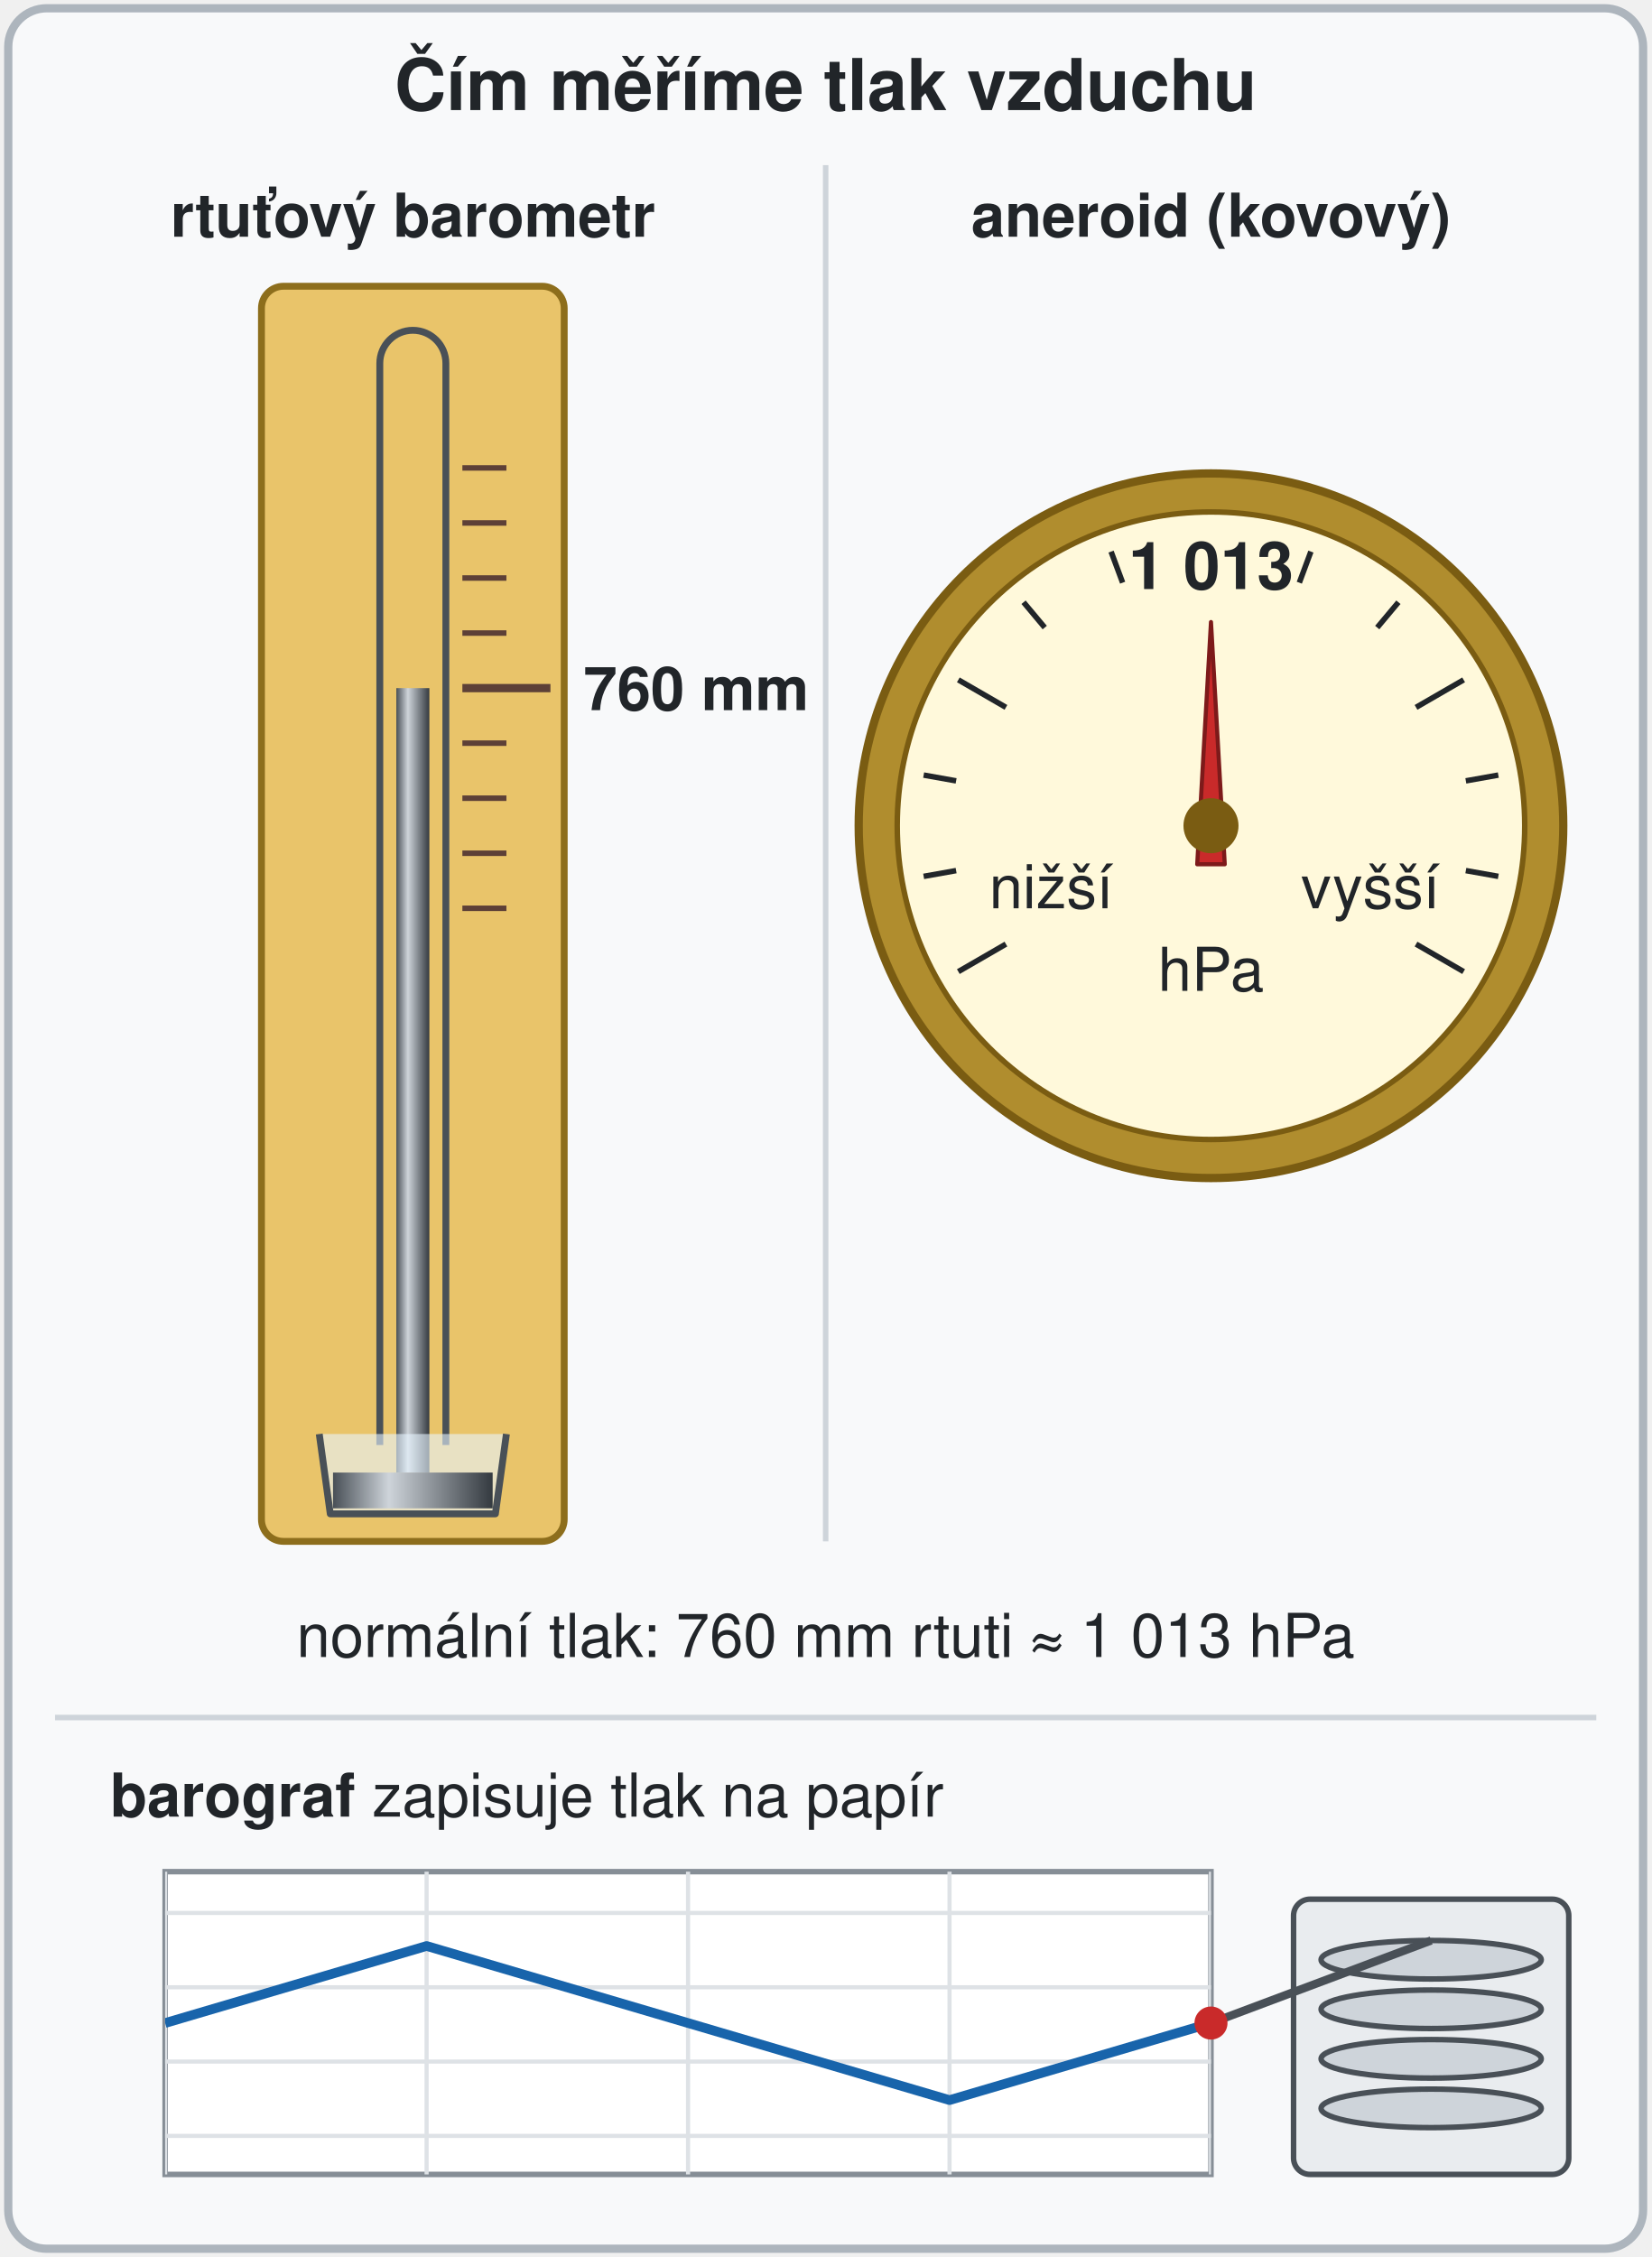
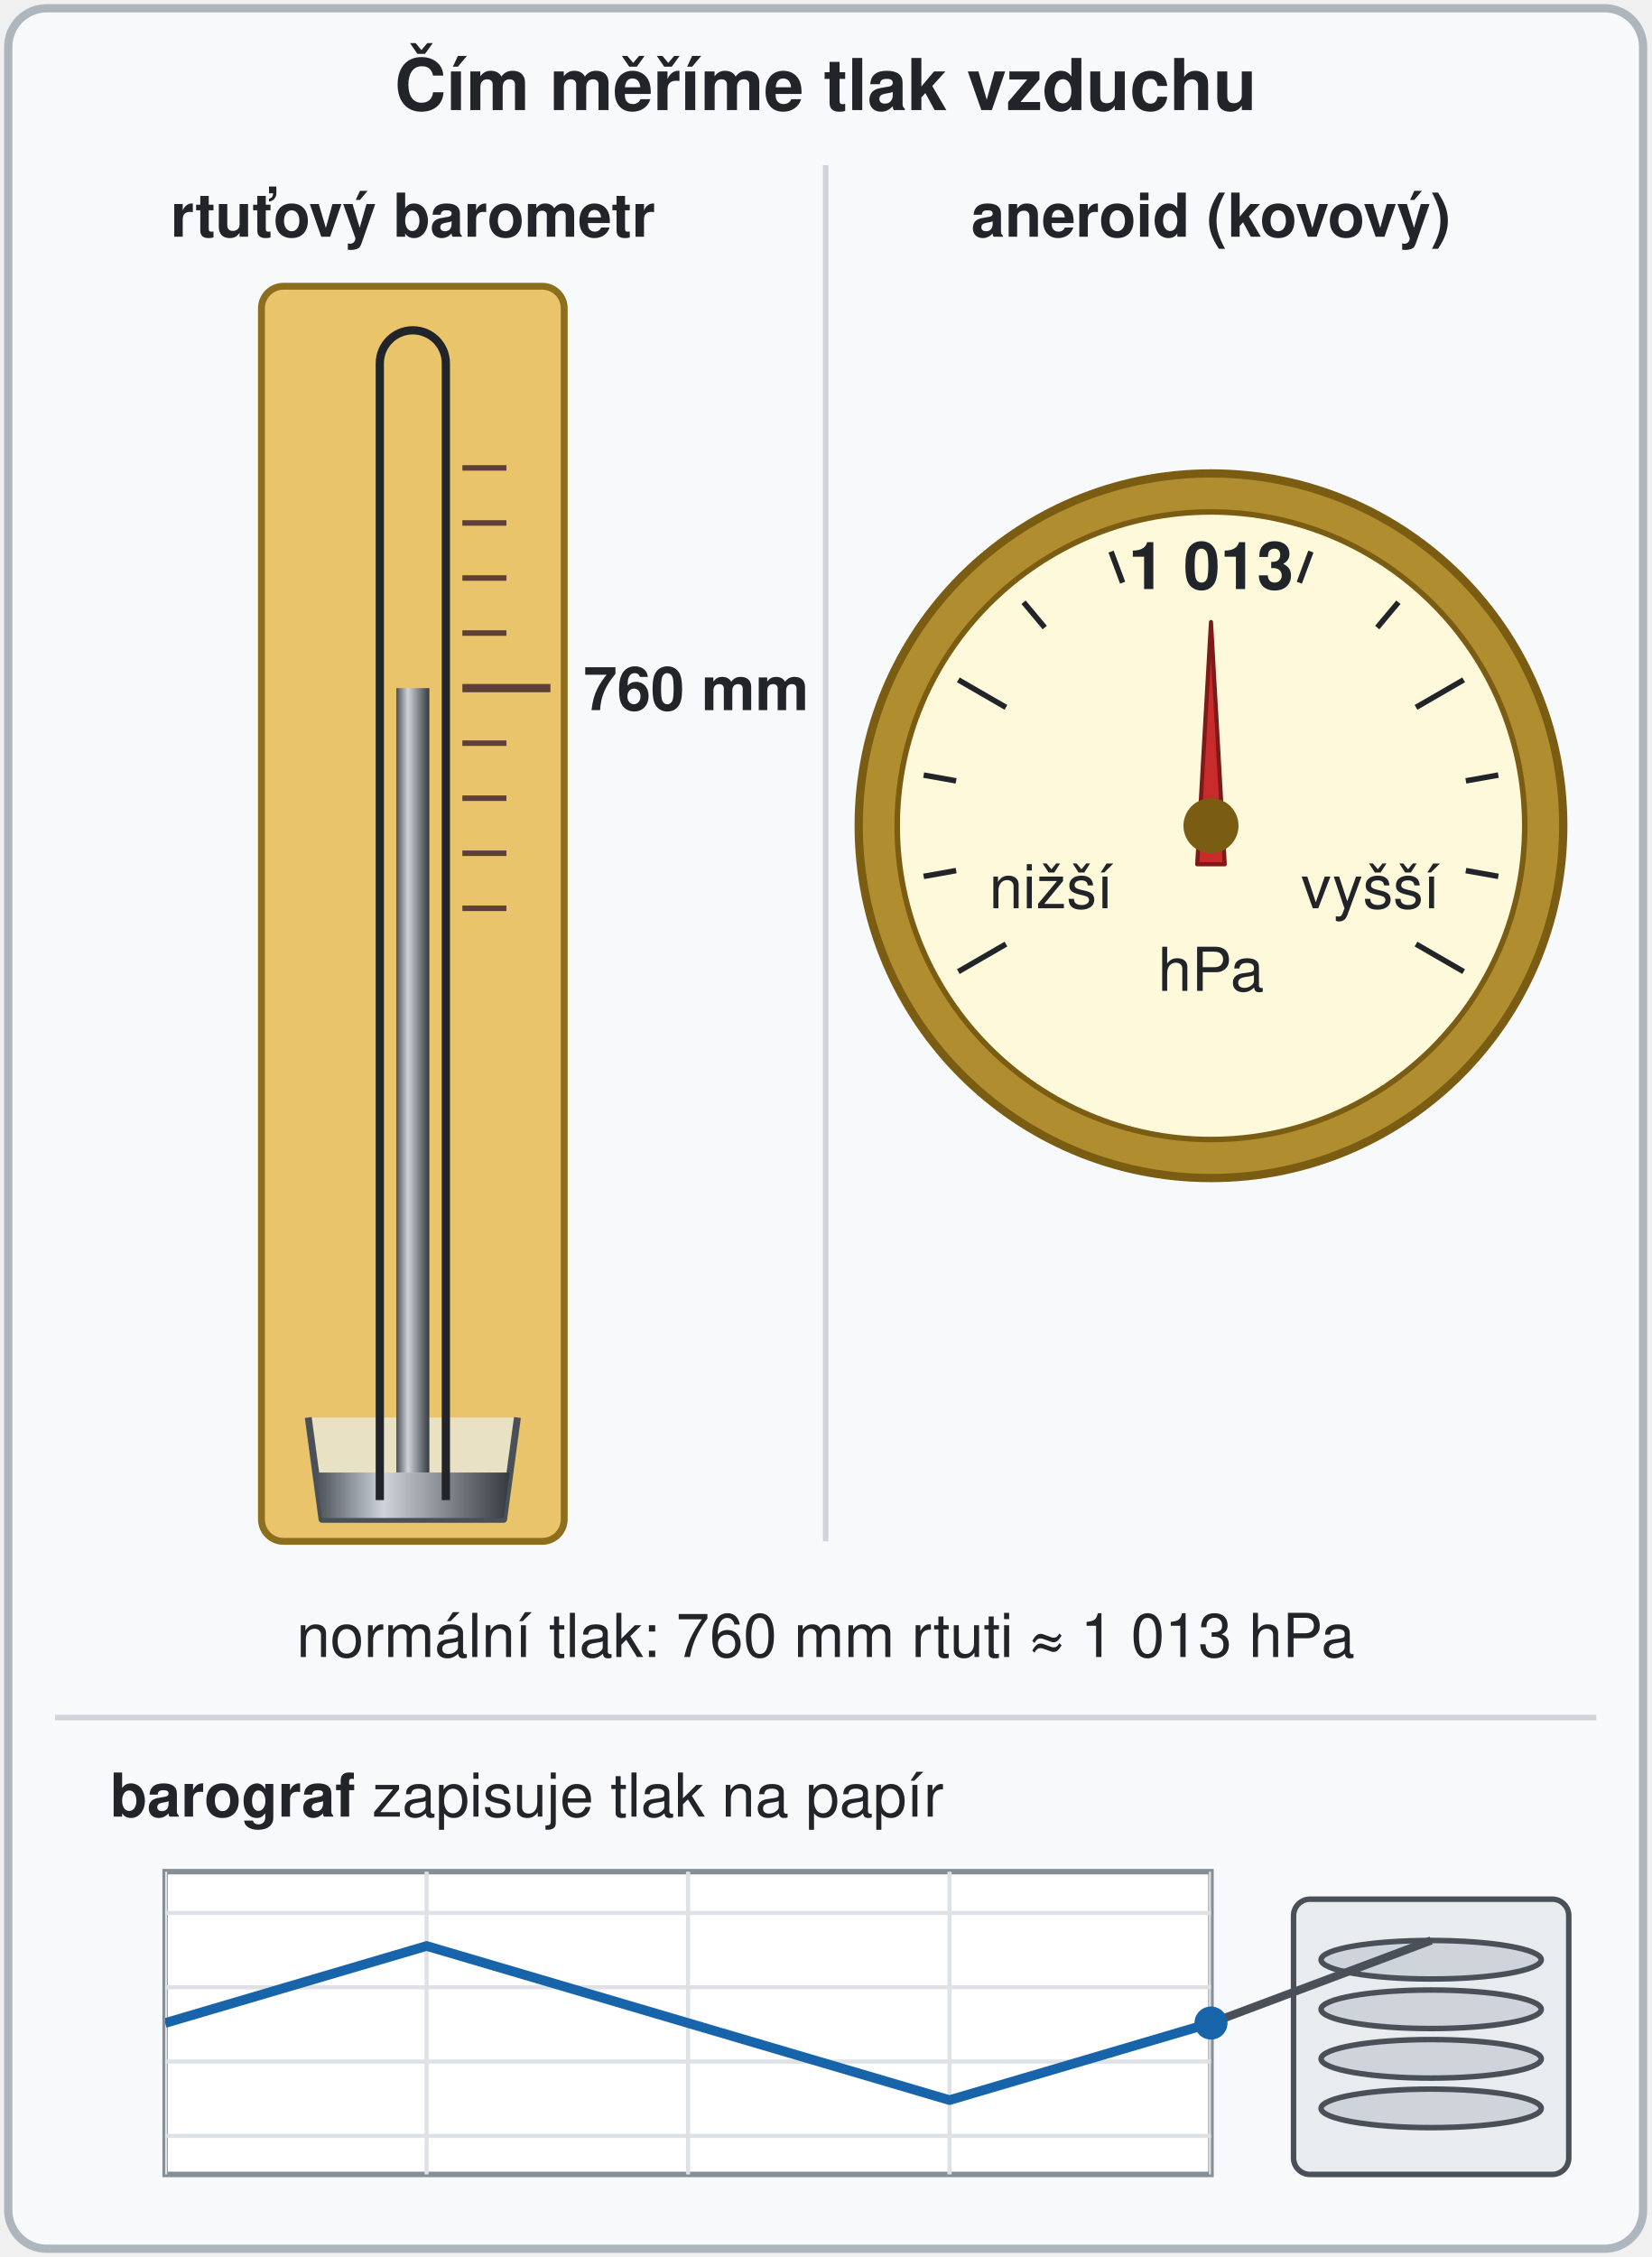
<svg xmlns="http://www.w3.org/2000/svg" viewBox="0 0 600 820" font-family="'Segoe UI', Helvetica, Arial, sans-serif" role="img" aria-label="Tři přístroje na měření tlaku vzduchu. Rtuťový barometr: při normálním tlaku sahá rtuť v trubici do výšky 760 milimetrů. Aneroid, kovový barometr s ručičkou, ukazuje 1 013 hektopascalů. Barograf zapisuje tlak perem na papír na otáčejícím se válci. Animace: když tlak stoupne, rtuť vystoupí, ručička se pootočí doprava a pero zapíše čáru výš; když tlak klesne, je to naopak.">
  <style>
/* Animace 8s, smyčka, všechny části se stejným lineárním průběhem tlaku: 0 % normální, 25 % vyšší, 50 % normální, 75 % nižší.
   Předloha: PDF lekce 16, str. 8 (rtuťový barometr — rtuť v trubici stoupá a klesá podle tlaku), str. 9–10 (aneroid s ručičkou),
   str. 10–11 (barograf: válec s papírem, krabičky, pero). Normální tlak 760 mm rtuti ≈ 1 013 hPa (výklad).
+    Otevřený dolní konec trubice je ponořený pod hladinou rtuti v misce (hladina y=535, konec trubice y=545), trubice se kreslí přes rtuť.
+    Barvy: červená jen ručička aneroidu, modrá jen inkoust barografu (stopa i hrot pera), texty tmavé.
   Bez animace = koncový stav = normální tlak (rtuť na 760 mm, ručička na 1 013 hPa, stopa barografu celá). */
.sl { transform-box: fill-box; transform-origin: 50% 100%; animation: sl 8s linear infinite; }
.ru { transform-box: view-box; transform-origin: 0 0; animation: ru 8s linear infinite; }
.pero { animation: pero 8s linear infinite; }
.pap { animation: pap 8s linear infinite; }
.tn { animation: tn 8s linear infinite; }
.tv { animation: tv 8s linear infinite; }
.tz { animation: tz 8s linear infinite; }
@keyframes sl { 0%, 100% { transform: scaleY(1); } 25% { transform: scaleY(1.1053); } 50% { transform: scaleY(1); } 75% { transform: scaleY(0.8947); } }
@keyframes ru { 0%, 100% { transform: rotate(0deg); } 25% { transform: rotate(40deg); } 50% { transform: rotate(0deg); } 75% { transform: rotate(-40deg); } }
@keyframes pero { 0%, 100% { transform: translateY(0px); } 25% { transform: translateY(-28px); } 50% { transform: translateY(0px); } 75% { transform: translateY(28px); } }
@keyframes pap { 0% { transform: translateX(0px); } 100% { transform: translateX(-380px); } }
@keyframes tn { 0%, 10% { opacity: 1; } 12%, 38% { opacity: 0; } 40%, 60% { opacity: 1; } 62%, 88% { opacity: 0; } 90%, 100% { opacity: 1; } }
@keyframes tv { 0%, 10% { opacity: 0; } 12%, 38% { opacity: 1; } 40%, 100% { opacity: 0; } }
@keyframes tz { 0%, 60% { opacity: 0; } 62%, 88% { opacity: 1; } 90%, 100% { opacity: 0; } }
@media (prefers-reduced-motion: reduce) { .sl, .ru, .pero, .pap, .tn, .tv, .tz { animation: none; } }
</style>
  <defs>
    <linearGradient id="a3rt" x1="0" y1="0" x2="1" y2="0">
      <stop offset="0" stop-color="#495057" />
      <stop offset="0.35" stop-color="#ced4da" />
      <stop offset="1" stop-color="#343a40" />
    </linearGradient>
    <clipPath id="a3papir">
      <rect x="60" y="680" width="380" height="110" />
    </clipPath>
  </defs>
  <rect x="3" y="3" width="594" height="814" rx="14" fill="#f8f9fa" stroke="#adb5bd" stroke-width="3" />
  <text x="300" y="40" font-size="26" font-weight="bold" fill="#212529" text-anchor="middle">Čím měříme tlak vzduchu</text>
  <line x1="300" y1="60" x2="300" y2="560" stroke="#ced4da" stroke-width="2" />
  <text x="150" y="86" font-size="22" font-weight="bold" fill="#212529" text-anchor="middle">rtuťový barometr</text>
  <rect x="95" y="104" width="110" height="456" rx="8" fill="#e9c46a" stroke="#8d6e1c" stroke-width="2.5" />
  <line x1="168" y1="170" x2="184" y2="170" stroke="#5d4037" stroke-width="2" />
  <line x1="168" y1="190" x2="184" y2="190" stroke="#5d4037" stroke-width="2" />
  <line x1="168" y1="210" x2="184" y2="210" stroke="#5d4037" stroke-width="2" />
  <line x1="168" y1="230" x2="184" y2="230" stroke="#5d4037" stroke-width="2" />
  <line x1="168" y1="250" x2="200" y2="250" stroke="#5d4037" stroke-width="3" />
  <line x1="168" y1="270" x2="184" y2="270" stroke="#5d4037" stroke-width="2" />
  <line x1="168" y1="290" x2="184" y2="290" stroke="#5d4037" stroke-width="2" />
  <line x1="168" y1="310" x2="184" y2="310" stroke="#5d4037" stroke-width="2" />
  <line x1="168" y1="330" x2="184" y2="330" stroke="#5d4037" stroke-width="2" />
+   <path d="M112,515 L117,552 L183,552 L188,515" fill="#e7f5ff" fill-opacity="0.6" stroke="#495057" stroke-width="2.5" stroke-linejoin="round" />
  <rect class="sl" x="144" y="250" width="12" height="285" fill="url(#a3rt)" />
-   <path d="M138,525 L138,132 A12,12 0 0 1 162,132 L162,525" fill="none" stroke="#495057" stroke-width="2.5" />
-   <path d="M116,521 L120,550 L180,550 L184,521" fill="#e7f5ff" fill-opacity="0.6" stroke="#495057" stroke-width="2.5" stroke-linejoin="round" />
-   <rect x="121" y="535" width="58" height="13" fill="url(#a3rt)" />
+   <path d="M114.8,535 L185.2,535 L183,551.5 L117,551.5 Z" fill="url(#a3rt)" />
+   <path d="M138,545 L138,132 A12,12 0 0 1 162,132 L162,545" fill="none" stroke="#212529" stroke-width="3" />
  <text x="212" y="258" font-size="22" font-weight="bold" fill="#212529">760 mm</text>
  <text x="440" y="86" font-size="22" font-weight="bold" fill="#212529" text-anchor="middle">aneroid (kovový)</text>
  <circle cx="440" cy="300" r="128" fill="#b08d2e" stroke="#7a5c12" stroke-width="3" />
  <circle cx="440" cy="300" r="114" fill="#fff9db" stroke="#7a5c12" stroke-width="2" />
  <line x1="348.2" y1="353" x2="365.5" y2="343" stroke="#212529" stroke-width="2" />
  <line x1="335.6" y1="318.4" x2="347.4" y2="316.3" stroke="#212529" stroke-width="2" />
  <line x1="335.6" y1="281.6" x2="347.4" y2="283.7" stroke="#212529" stroke-width="2" />
  <line x1="348.2" y1="247" x2="365.5" y2="257" stroke="#212529" stroke-width="2" />
  <line x1="371.9" y1="218.8" x2="379.6" y2="228" stroke="#212529" stroke-width="2" />
  <line x1="403.7" y1="200.4" x2="407.9" y2="211.7" stroke="#212529" stroke-width="2" />
  <line x1="476.3" y1="200.4" x2="472.1" y2="211.7" stroke="#212529" stroke-width="2" />
  <line x1="508.1" y1="218.8" x2="500.4" y2="228" stroke="#212529" stroke-width="2" />
  <line x1="531.8" y1="247" x2="514.5" y2="257" stroke="#212529" stroke-width="2" />
  <line x1="544.4" y1="281.6" x2="532.6" y2="283.7" stroke="#212529" stroke-width="2" />
  <line x1="544.4" y1="318.4" x2="532.6" y2="316.3" stroke="#212529" stroke-width="2" />
  <line x1="531.8" y1="353" x2="514.5" y2="343" stroke="#212529" stroke-width="2" />
  <text x="440" y="214" font-size="24" font-weight="bold" fill="#212529" text-anchor="middle">1 013</text>
  <text x="440" y="360" font-size="22" fill="#212529" text-anchor="middle">hPa</text>
  <text x="382" y="330" font-size="22" fill="#212529" text-anchor="middle">nižší</text>
  <text x="498" y="330" font-size="22" fill="#212529" text-anchor="middle">vyšší</text>
  <g transform="translate(440 300)">
    <path class="ru" d="M-5,14 L0,-74 L5,14 Z" fill="#c92a2a" stroke="#7d1a1a" stroke-width="1.5" stroke-linejoin="round" />
  </g>
  <circle cx="440" cy="300" r="10" fill="#7a5c12" />
  <g font-size="22" text-anchor="middle">
    <text class="tn" x="300" y="602" fill="#212529">normální tlak: 760 mm rtuti ≈ 1 013 hPa</text>
-     <text class="tv" x="300" y="602" fill="#c92a2a" opacity="0">vyšší tlak: rtuť stoupá, ručička doprava</text>
-     <text class="tz" x="300" y="602" fill="#1864ab" opacity="0">nižší tlak: rtuť klesá, ručička doleva</text>
+     <text class="tv" x="300" y="602" fill="#212529" opacity="0">vyšší tlak: rtuť stoupá, ručička doprava</text>
+     <text class="tz" x="300" y="602" fill="#212529" opacity="0">nižší tlak: rtuť klesá, ručička doleva</text>
  </g>
  <line x1="20" y1="624" x2="580" y2="624" stroke="#ced4da" stroke-width="2" />
  <text x="40" y="660" font-size="22" fill="#212529">
    <tspan font-weight="bold">barograf</tspan> zapisuje tlak na papír</text>
  <rect x="60" y="680" width="380" height="110" fill="#ffffff" stroke="#868e96" stroke-width="2" />
  <line x1="60" y1="695" x2="440" y2="695" stroke="#dee2e6" stroke-width="1.5" />
  <line x1="60" y1="722" x2="440" y2="722" stroke="#dee2e6" stroke-width="1.5" />
  <line x1="60" y1="749" x2="440" y2="749" stroke="#dee2e6" stroke-width="1.5" />
  <line x1="60" y1="776" x2="440" y2="776" stroke="#dee2e6" stroke-width="1.5" />
  <g clip-path="url(#a3papir)">
    <g class="pap">
      <line x1="60" y1="680" x2="60" y2="790" stroke="#dee2e6" stroke-width="1.5" />
      <line x1="155" y1="680" x2="155" y2="790" stroke="#dee2e6" stroke-width="1.5" />
      <line x1="250" y1="680" x2="250" y2="790" stroke="#dee2e6" stroke-width="1.5" />
      <line x1="345" y1="680" x2="345" y2="790" stroke="#dee2e6" stroke-width="1.5" />
      <line x1="440" y1="680" x2="440" y2="790" stroke="#dee2e6" stroke-width="1.5" />
      <line x1="535" y1="680" x2="535" y2="790" stroke="#dee2e6" stroke-width="1.5" />
      <line x1="630" y1="680" x2="630" y2="790" stroke="#dee2e6" stroke-width="1.5" />
      <line x1="725" y1="680" x2="725" y2="790" stroke="#dee2e6" stroke-width="1.5" />
      <path d="M60,735 L155,707 L250,735 L345,763 L440,735 L535,707 L630,735 L725,763 L820,735" fill="none" stroke="#1864ab" stroke-width="3.5" stroke-linejoin="round" />
    </g>
  </g>
  <rect x="470" y="690" width="100" height="100" rx="6" fill="#e9ecef" stroke="#495057" stroke-width="2" />
  <ellipse cx="520" cy="712" rx="40" ry="7" fill="#ced4da" stroke="#495057" stroke-width="2" />
  <ellipse cx="520" cy="730" rx="40" ry="7" fill="#ced4da" stroke="#495057" stroke-width="2" />
  <ellipse cx="520" cy="748" rx="40" ry="7" fill="#ced4da" stroke="#495057" stroke-width="2" />
  <ellipse cx="520" cy="766" rx="40" ry="7" fill="#ced4da" stroke="#495057" stroke-width="2" />
  <g class="pero">
    <line x1="440" y1="735" x2="520" y2="705" stroke="#495057" stroke-width="3" />
-     <circle cx="440" cy="735" r="6" fill="#c92a2a" />
+     <circle cx="440" cy="735" r="6" fill="#1864ab" />
  </g>
</svg>
